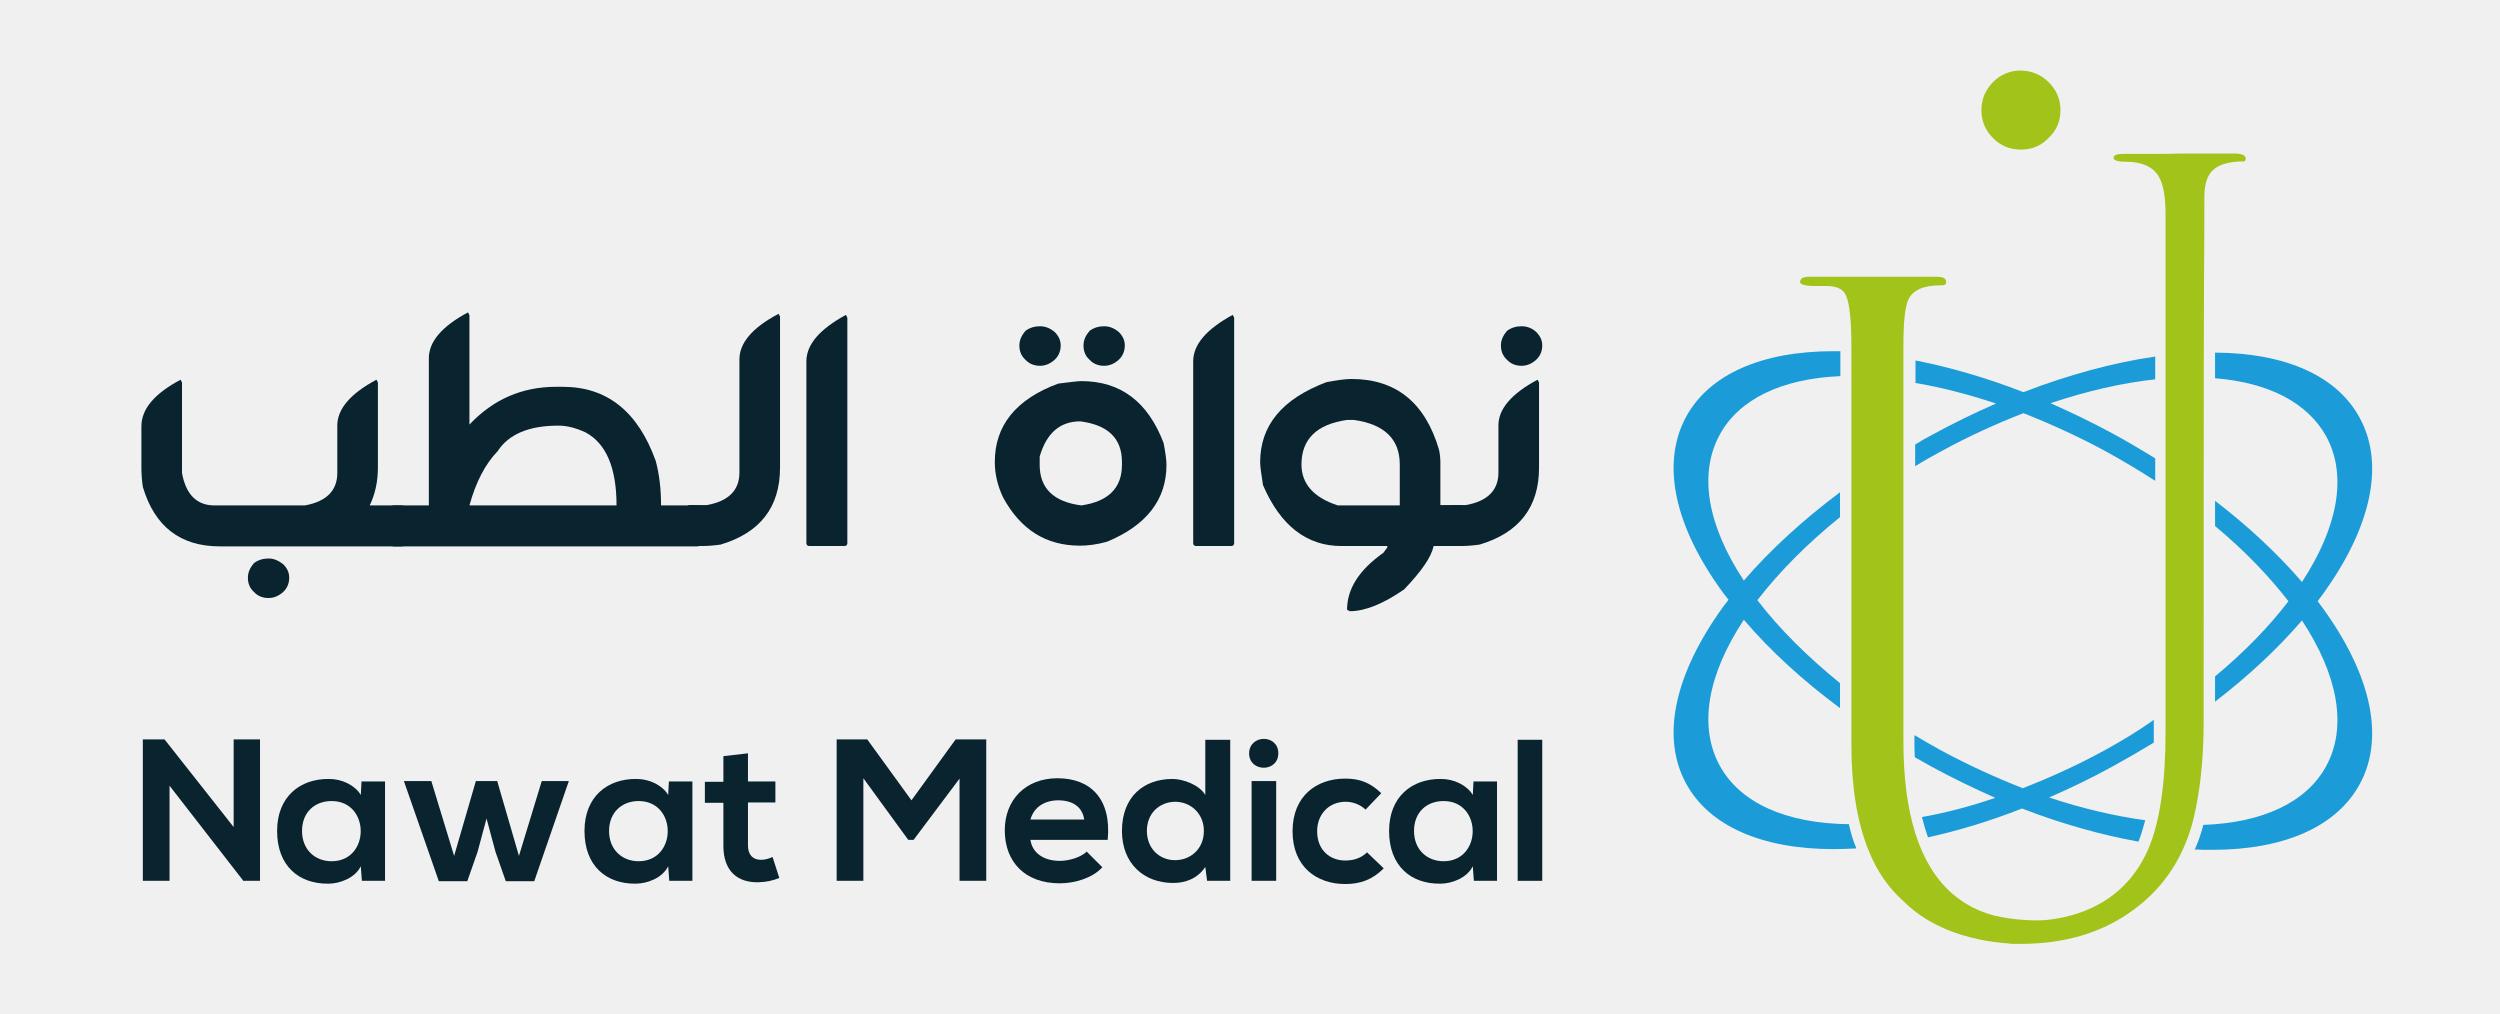
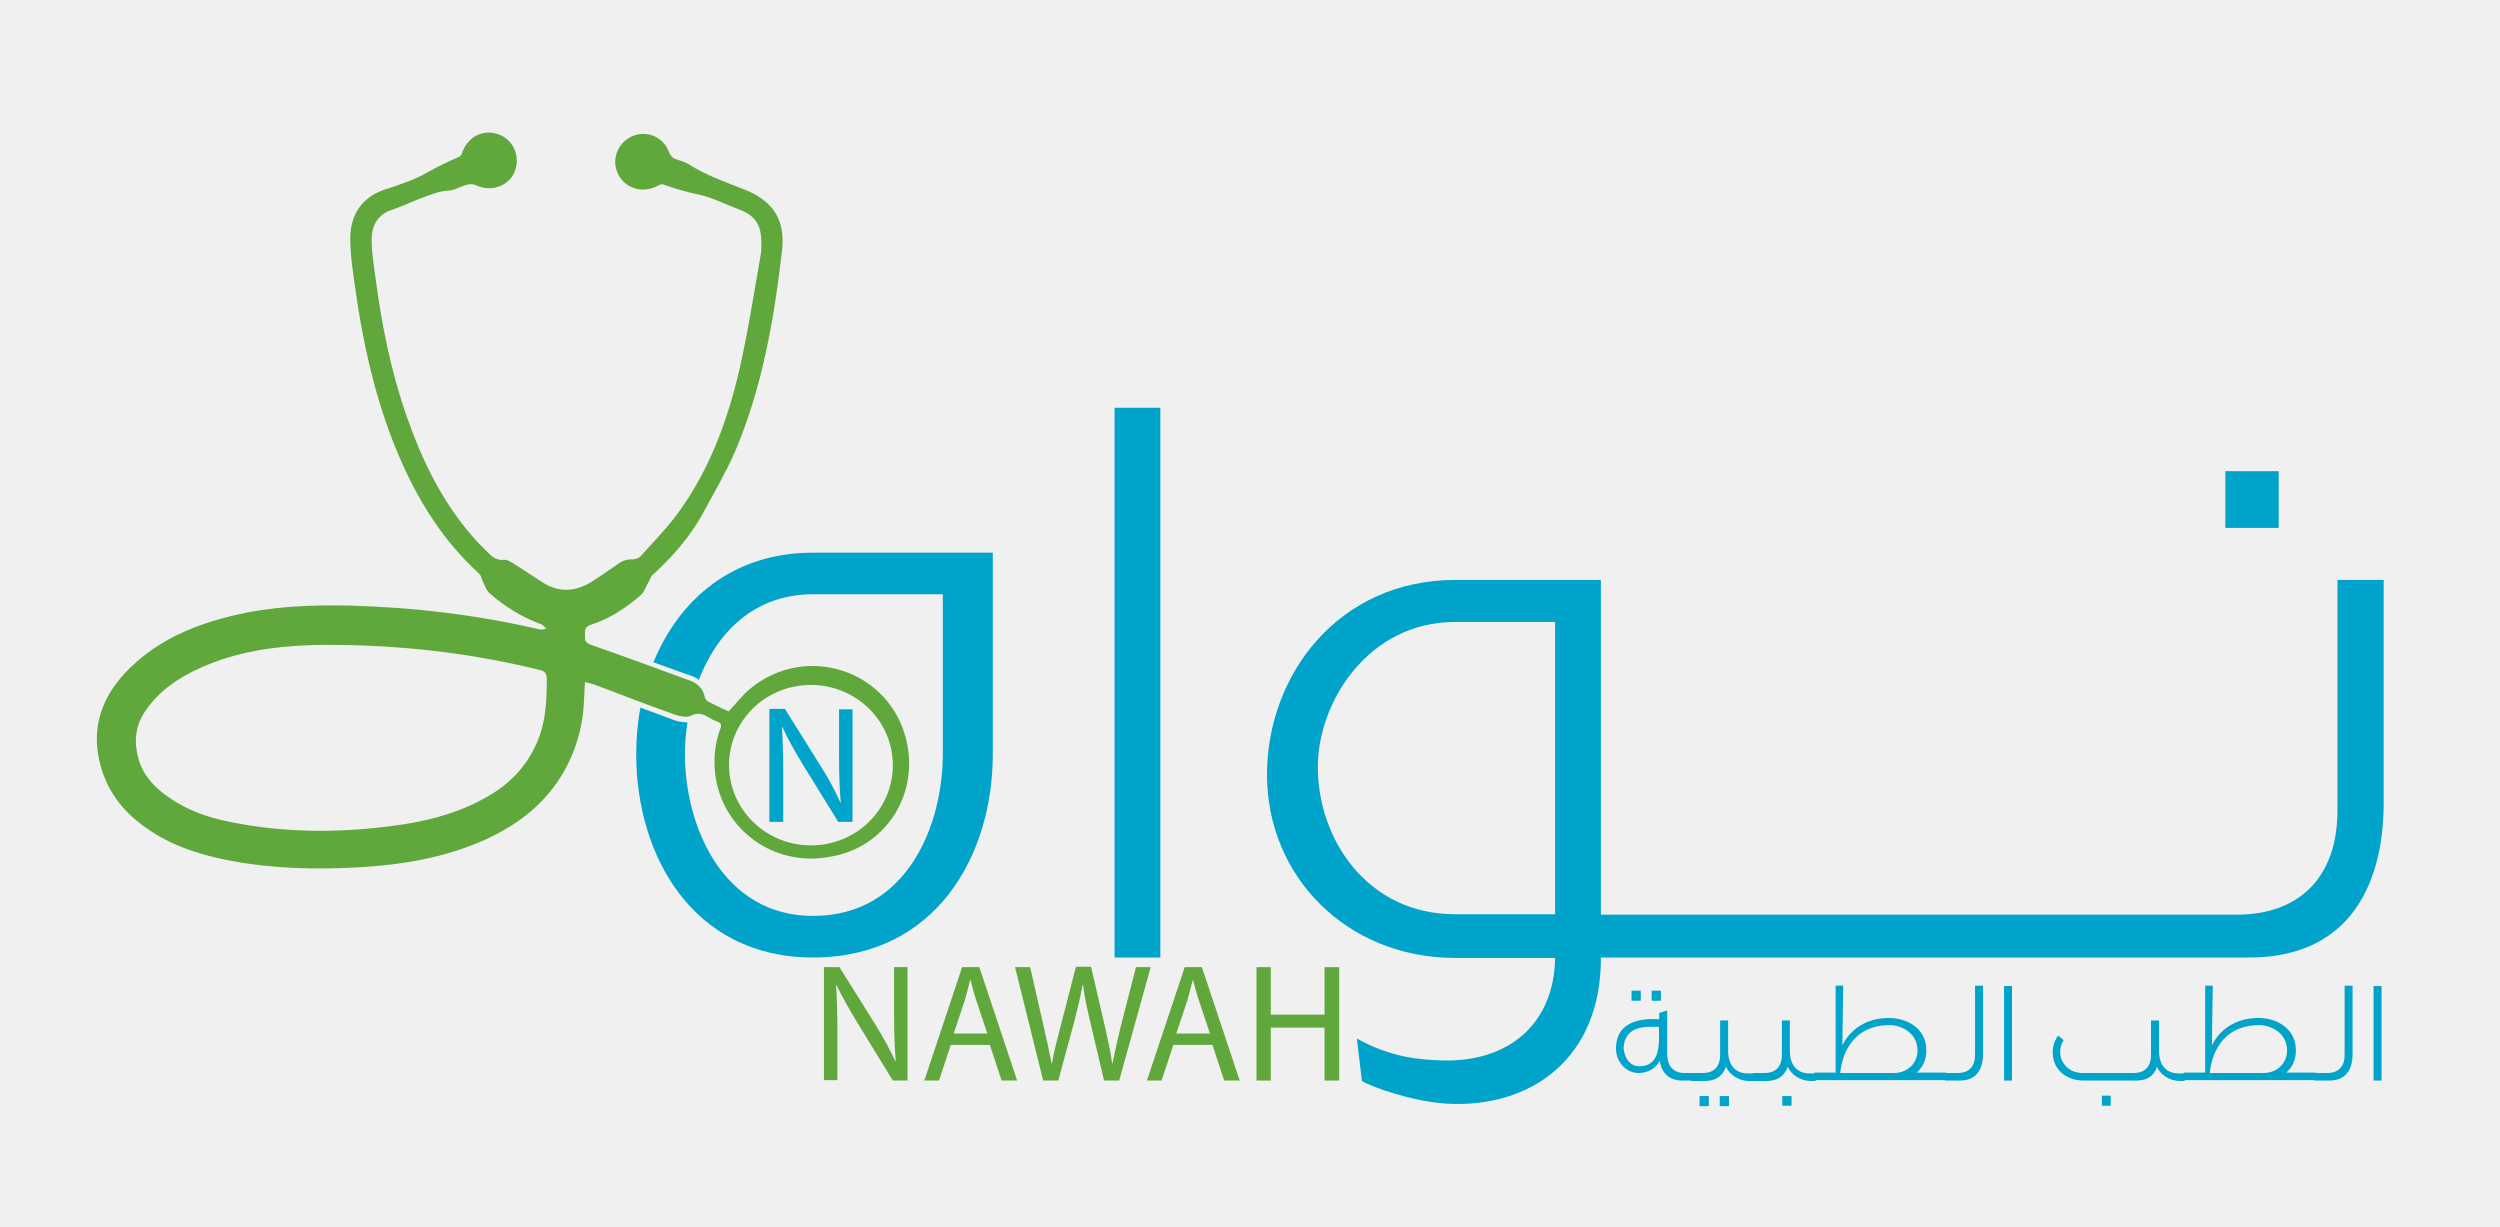
- <svg xmlns="http://www.w3.org/2000/svg" version="1.1" id="Layer_1" x="0px" y="0px" viewBox="0 0 701.9 284.6" style="enable-background:new 0 0 701.9 284.6;" xml:space="preserve">
+ <svg xmlns="http://www.w3.org/2000/svg" version="1.1" id="Layer_1" x="0px" y="0px" viewBox="0 0 595.3 292" style="enable-background:new 0 0 595.3 292;" xml:space="preserve">
  <style type="text/css">
- 	.st0{fill:#1B9CD8;}
- 	.st1{fill:#A2C31A;}
- 	.st2{fill:#09232F;}
- 	.st3{fill:#FFFFFF;}
+ 	.st0{fill:#00A3C9;}
+ 	.st1{fill:none;}
+ 	.st2{fill:#60A83C;}
</style>
  <g>
+     <path class="st0" d="M276.3,228h-10.9V97.1h10.9V228z" />
+     <path class="st0" d="M556.6,138.1v54.9c0,15.9-9.1,24.8-24,24.8h-16.5h-0.8H481h-1.6h-33.5h-1.6h-33.5h-1.6h-28v-79.7h-34.7   c-27.6,0-44.8,22.4-44.8,46.4c0,24.2,19,43.6,44.8,43.6h23.8c-0.2,15.5-10.9,25-27.2,24.4c-5-0.2-11.7-0.6-20-5.2   c0.6,5,1.2,10.1,1.2,10.1c2.2,1.4,11.7,4.8,20,5.4c20.6,1.2,36.9-11.1,36.9-34.5V228h28h1.6h33.5h1.6h33.5h1.6h34.3h0.8h19.4   c29.6,0,32.1-26.2,32.1-36.7v-53.2H556.6z M370.3,217.7h-23.8c-20.8,0-32.7-17.7-32.7-35.1c0-15.3,11.9-34.5,32.7-34.5h23.8V217.7z   " />
+     <rect x="529.9" y="112.2" class="st0" width="12.7" height="13.5" />
    <g>
      <g>
-         <path class="st0" d="M537.6,107.5c7.3,1.2,15,3.2,22.8,5.8c-6,2.6-11.9,5.5-17.8,8.7c-1.7,0.9-3.3,1.8-4.9,2.8v6.1     c2.4-1.5,4.9-2.9,7.5-4.3c7.5-4.1,15.2-7.6,22.9-10.6c7.6,3,15.3,6.5,22.9,10.6c4.9,2.7,9.6,5.5,14.1,8.4v-6.3     c-3.7-2.3-7.6-4.6-11.6-6.8c-5.9-3.2-11.9-6.1-17.8-8.7c10.2-3.4,20.1-5.7,29.4-6.7v-6.4c-11.7,1.7-24.3,5.1-37,10     c-10.3-4-20.6-7-30.3-8.9V107.5z" />
-         <path class="st0" d="M590.8,210.7c-7.5,4.1-15.2,7.6-22.9,10.6c-7.6-3-15.3-6.5-22.9-10.6c-2.5-1.4-5-2.8-7.5-4.3v1.7     c0,1.5,0,3,0.1,4.5c1.6,0.9,3.2,1.8,4.8,2.7c5.9,3.2,11.9,6.1,17.8,8.7c-7,2.4-13.9,4.2-20.6,5.4c0.5,2,1.1,4,1.7,5.7     c8.6-1.9,17.5-4.6,26.4-8.1c11.1,4.3,22.2,7.4,32.7,9.3c0.7-1.8,1.3-3.8,1.9-6c-8.6-1.2-17.7-3.3-27-6.4c6-2.6,12-5.5,17.8-8.7     c4-2.2,7.8-4.4,11.6-6.7c0-1,0-2.1,0-3.2v-3.2C600.4,205.2,595.7,208,590.8,210.7z" />
-         <path class="st0" d="M662.5,117.3c-6.3-11.7-20.7-18.2-40.6-18.3c0,2.3,0,4.7,0,7.2c15.1,1.2,26,6.9,31.2,16.3     c6.1,11.2,3.1,25.8-6.8,40.9c-6.7-7.8-14.9-15.5-24.4-22.8c0,2.4,0,4.7,0,7.1c8.2,6.8,15.1,14,20.6,21.1     c-5.4,7.1-12.4,14.3-20.6,21.1c0,2.7,0,5,0,7.1c9.5-7.3,17.8-15.1,24.4-22.8c9.9,15,12.9,29.7,6.8,40.9     c-5.5,10.1-17.7,15.9-34.5,16.5c-0.6,2.4-1.4,4.7-2.4,6.9c1.6,0.1,3.3,0.1,4.9,0.1c20.2,0,34.9-6.5,41.4-18.4     c7.6-13.9,2.5-32.6-11.8-51.4C665,149.9,670.1,131.2,662.5,117.3z" />
-         <path class="st0" d="M519.1,231.4c-17.7-0.2-30.6-6-36.3-16.5c-5.9-10.9-3.5-25.3,6.8-40.9c7.4,8.7,16.6,17.1,27,24.8v-7     c-9.1-7.4-17-15.2-23.2-23.3c6.2-8,14-15.9,23.2-23.3v-7c-10.4,7.8-19.6,16.2-27,24.8c-10.3-15.6-12.7-30-6.8-40.9     c5.4-10,17.4-15.8,33.9-16.5v-7c-0.6,0-1.3,0-1.9,0c-20.2,0-34.9,6.5-41.4,18.4c-7.1,13.1-3.4,30.7,10.5,49.6     c0.5,0.6,0.9,1.2,1.4,1.8c-0.5,0.6-0.9,1.2-1.4,1.8C470,189.4,466.3,207,473.4,220c6.4,11.8,21.1,18.4,41.4,18.4     c2.1,0,4.2-0.1,6.4-0.2C520.3,236.1,519.6,233.8,519.1,231.4z" />
+         <path class="st0" d="M390.1,255.5c-2.7,0-5.4-2.5-5.3-6c0.1-5.3,4.3-7.2,10.3-6.8v-1.5l1.9-0.6l0,10.7c0.1,2.7,1.6,4.2,4.1,4.2     h1.9v1.8h-2.4c-3.9,0-5.1-2.7-5.4-4.8C395.3,252.6,393.9,255.5,390.1,255.5z M390.4,253.9c5.1,0,4.7-5.6,4.6-9.4     c-2.3,0.1-8-0.8-8.4,5C386.7,250.8,387.4,253.9,390.4,253.9z M390.7,235.9h-2.2v2.4h2.2V235.9z M395.5,235.9h-2.2v2.4h2.2V235.9z     " />
+         <path class="st0" d="M402.7,257.3v-1.8h2.8c2.6,0,4.1-1.5,4.1-4.3V243h1.9v7.5c0.1,2.9,1.5,5.1,4.7,5.1h1.4v1.8h-1.1     c-2.7,0-4.8-1.7-5.5-3.4c-0.6,1.7-1.9,3.4-5.1,3.4H402.7z M406.9,263.4h-2.2V261h2.2V263.4z M411.7,263.4h-2.2V261h2.2V263.4z" />
+         <path class="st0" d="M417.4,257.3v-1.8h2.8c2.6,0,4.1-1.5,4.1-4.3V243h1.9v7.5c0.1,2.9,1.5,5.1,4.7,5.1h1.4v1.8h-1.1     c-2.7,0-4.8-1.7-5.5-3.4c-0.6,1.7-1.9,3.4-5.1,3.4H417.4z M426.6,263.3h-2.2V261h2.2V263.3z" />
+         <path class="st0" d="M438.7,248.9c2.6-5.1,7.3-6.5,11.1-6.5c4.2,0,8.9,2.4,8.9,7.7c0,2.3-0.9,4.1-2.3,5.3h7v1.8h-31.4v-1.8h5.1     v-20.7h1.8L438.7,248.9z M451.2,255.5c3.1-0.1,5.4-2.4,5.4-5.3c0-4.5-4.2-6.1-6.6-6.1c-9.4,0-11.5,7.8-11.8,11.4H451.2z" />
+         <path class="st0" d="M463.2,257.3v-1.8h3c2.6,0,4.1-1.5,4.1-4.3v-16.5h1.9V251c0,1.8-0.4,6.3-5.5,6.3H463.2z" />
+         <path class="st0" d="M479.1,257.3h-1.9v-22.5h1.9V257.3z" />
+         <path class="st0" d="M508.7,257.3h-12.5c-4.1,0-6.8-2.4-7.3-5.5c-0.3-1.6,0-3.7,1.2-5.2c0.4,0.3,1,0.8,1.3,1.1     c-0.8,1.1-1,2.8-0.7,4c0.6,2.2,2.5,3.8,5.2,3.8h12.2c2.6,0,4.1-1.5,4.1-4.3V243h1.9v7.5c0.1,2.9,1.5,5.1,4.7,5.1h1.4v1.8h-1.1     c-2.7,0-4.8-1.7-5.5-3.4C513.2,255.6,511.8,257.3,508.7,257.3z M502.6,260.9h-2.1v2.4h2.1V260.9z" />
+         <path class="st0" d="M526.7,248.9c2.6-5.1,7.3-6.5,11.1-6.5c4.2,0,8.9,2.4,8.9,7.7c0,2.3-0.9,4.1-2.3,5.3h7v1.8H520v-1.8h5.1     v-20.7h1.8L526.7,248.9z M539.2,255.5c3.1-0.1,5.4-2.4,5.4-5.3c0-4.5-4.2-6.1-6.6-6.1c-9.4,0-11.5,7.8-11.8,11.4H539.2z" />
+         <path class="st0" d="M551.2,257.3v-1.8h3c2.6,0,4.1-1.5,4.1-4.3v-16.5h1.9V251c0,1.8-0.4,6.3-5.5,6.3H551.2z" />
+         <path class="st0" d="M567.1,257.3h-1.9v-22.5h1.9V257.3z" />
      </g>
-       <path class="st1" d="M519.8,97.7c0-7.7-0.5-12.7-1.6-14.9c-0.8-1.7-2.6-2.5-5.4-2.5h-3.9c-2.4-0.1-3.5-0.5-3.5-1.1    c0-1,0.8-1.5,2.5-1.5h35.9c1.8,0,2.6,0.5,2.6,1.5c0,0.4-0.2,0.7-0.5,0.8l-0.5,0.1H545c-4.9,0-7.9,1.3-9.2,4    c-0.9,1.9-1.4,6.1-1.4,12.7v111.3c0,20.4,4.5,34.6,13.5,42.6c3.4,3,7.4,5.2,12.2,6.4c3.4,0.8,7.4,1.3,12,1.3    c2.9,0,6.2-0.5,9.8-1.5c10-2.9,17.1-9.1,21.2-18.4c3.3-7.6,4.9-18.7,4.9-33V60c0-5-0.7-8.5-2-10.6c-1.7-2.7-4.8-4-9.3-4    c-2.2,0-3.3-0.4-3.3-1.1s0.9-1.1,2.8-1.1h9.7c1.8,0,4.1,0,6.7-0.1h14.6c2.2,0,3.3,0.5,3.3,1.4c0,0.3-0.1,0.6-0.3,0.8    c-4.1,0-7,0.8-8.7,2.3c-1.8,1.5-2.6,4.1-2.6,7.8c0,3.7,0,11.8-0.1,24.2c-0.1,12.4-0.1,106.2-0.1,123.1c0,10.4-1,19.6-2.9,27.4    c-2.7,10.6-8.2,19-16.6,25.2c-8.7,6.5-19.3,9.7-31.8,9.7h-2.3c-1.1-0.1-2.2-0.2-3.3-0.3c-2.9-0.3-5.8-0.8-8.5-1.5    c-7.8-2-14.1-5.4-18.9-10.2c-4.2-3.7-7.5-8.5-9.8-14.3c-3.2-7.9-4.8-17.8-4.8-29.6V97.7z" />
-       <path class="st1" d="M575.2,23.1c2.2,2.2,3.3,4.8,3.3,7.8c0,3.1-1.1,5.7-3.3,7.8c-2.1,2.2-4.7,3.3-7.8,3.3c-3.1,0-5.8-1.1-7.9-3.3    c-2.1-2.1-3.2-4.7-3.2-7.8c0-3,1.1-5.6,3.2-7.8c2.2-2.2,4.8-3.3,7.9-3.3C570.4,19.9,573,20.9,575.2,23.1z" />
    </g>
    <g>
-       <g>
-         <path class="st2" d="M50.7,106.6l0.4,0.8v25.4c1.1,6.1,4.2,9.1,9.1,9.1h25.4c6.1-1.1,9.1-4.2,9.1-9.1v-13.3c0-4.7,3.7-9,11-12.9     l0.4,0.8v23.9c0,3.9-0.8,7.5-2.3,10.6h9.1c0.5,0.1,0.8,0.3,0.8,0.8v9.9c0,0.5-0.3,0.8-0.8,0.8H61.7c-11.1,0-18.3-5.6-21.6-16.7     c-0.3-2.1-0.4-3.9-0.4-5.3v-11.7C39.7,114.8,43.4,110.5,50.7,106.6z M79.5,158.4c1.1,1.1,1.7,2.3,1.7,3.8c0,1.6-0.6,3-1.7,4     c-1.2,1.1-2.6,1.7-4.1,1.7c-1.7,0-3.1-0.6-4.1-1.7c-1.1-1-1.7-2.3-1.7-4c0-1.5,0.6-2.8,1.7-4.1c1.2-0.9,2.6-1.3,4.1-1.3     C76.9,156.8,78.2,157.4,79.5,158.4z" />
-         <path class="st2" d="M131.4,87.7l0.4,0.8v30.7c6.7-7.1,14.8-10.6,24.3-10.6h1.9c12.4,0,21.1,6.9,26.1,20.8     c1,3.7,1.5,7.9,1.5,12.5h10.2c0.5,0.1,0.8,0.3,0.8,0.8v9.9c0,0.5-0.3,0.8-0.8,0.8h-85.3c-0.5,0-0.8-0.3-0.8-0.8v-9.9     c0.1-0.5,0.3-0.8,0.8-0.8h9.9v-41.3C120.4,95.9,124.1,91.6,131.4,87.7z M131.8,141.9h41.3c0-10.5-2.9-17.4-8.7-20.5     c-2.8-1.3-5.3-1.9-7.6-1.9c-8.3,0-14,2.4-17.1,7.2C136.3,130.2,133.6,135.3,131.8,141.9z" />
-         <path class="st2" d="M218.6,88.1l0.4,0.8v42.4c0,11.1-5.6,18.3-16.7,21.6c-2.1,0.3-3.9,0.4-5.3,0.4h-3.4c-0.5,0-0.8-0.3-0.8-0.8     v-9.9c0.1-0.5,0.3-0.8,0.8-0.8h4.9c6.1-1.1,9.1-4.2,9.1-9.1v-31.8C207.6,96.3,211.2,92,218.6,88.1z" />
-         <path class="st2" d="M237.5,88.4l0.4,0.8v63.3c0,0.5-0.3,0.8-0.8,0.8h-9.9c-0.5,0-0.8-0.3-0.8-0.8v-51.2     C226.5,96.6,230.2,92.4,237.5,88.4z" />
-         <path class="st2" d="M303.6,107c11,0,18.7,5.8,23.1,17.4c0.5,2.7,0.8,4.7,0.8,6.1c0,9.8-5.6,17-16.7,21.6     c-2.9,0.8-5.4,1.1-7.6,1.1c-9.5,0-16.7-4.5-21.6-13.6c-1.5-3.2-2.3-6.5-2.3-9.9c0-10.2,5.9-17.6,17.8-22     C300.4,107.3,302.5,107,303.6,107z M296.1,93.2c1.1,1.1,1.7,2.3,1.7,3.8c0,1.6-0.6,3-1.7,4c-1.2,1.1-2.6,1.7-4.1,1.7     c-1.7,0-3.1-0.6-4.1-1.7c-1.1-1-1.7-2.3-1.7-4c0-1.5,0.6-2.8,1.7-4.1c1.2-0.9,2.6-1.3,4.1-1.3C293.4,91.6,294.8,92.1,296.1,93.2z      M291.9,130.5c0,6.6,3.9,10.4,11.7,11.4c7.6-1.1,11.4-4.9,11.4-11.4v-0.8c0-6.6-3.9-10.4-11.7-11.4c-5.7,0-9.5,3.3-11.4,9.9     V130.5z M314.1,93.2c1.1,1.1,1.7,2.3,1.7,3.8c0,1.6-0.6,3-1.7,4c-1.2,1.1-2.6,1.7-4.1,1.7c-1.7,0-3.1-0.6-4.1-1.7     c-1.1-1-1.7-2.3-1.7-4c0-1.5,0.6-2.8,1.7-4.1c1.2-0.9,2.6-1.3,4.1-1.3C311.4,91.6,312.8,92.1,314.1,93.2z" />
-         <path class="st2" d="M346.1,88.4l0.4,0.8v63.3c0,0.5-0.3,0.8-0.8,0.8h-9.9c-0.5,0-0.8-0.3-0.8-0.8v-51.2     C335.1,96.6,338.8,92.4,346.1,88.4z" />
-         <path class="st2" d="M379.4,106.4c12.5,0,20.7,6.6,24.6,19.8c0.3,1.3,0.4,2.6,0.4,3.8v11.8h5.7c0.5,0.1,0.8,0.3,0.8,0.8v9.9     c0,0.5-0.3,0.8-0.8,0.8h-7.6c-0.6,3-3.3,7-8.3,12.2c-5.8,4-10.9,6.1-15.2,6.1l-0.8-0.4c0-5.9,3.4-11.2,10.2-16l1.1-1.5v-0.4     h-12.9c-9.7,0-17.1-5.7-22-17.1c-0.5-3.2-0.8-5.3-0.8-6.4c0-10.4,6.2-17.8,18.6-22.5C375.6,106.7,377.9,106.4,379.4,106.4z      M365.4,130.4c0,5.4,3.4,9.3,10.2,11.5h17.4v-11.5c0-7.1-4.3-11.3-12.9-12.5h-1.9C369.7,119.1,365.4,123.3,365.4,130.4z" />
-         <path class="st2" d="M431.7,106.6l0.4,0.8v23.9c0,11.1-5.6,18.3-16.7,21.6c-2.1,0.3-3.9,0.4-5.3,0.4h-2.3c-0.5,0-0.8-0.3-0.8-0.8     v-9.9c0.1-0.5,0.3-0.8,0.8-0.8h3.8c6.1-1.1,9.1-4.2,9.1-9.1v-13.3C420.7,114.8,424.4,110.5,431.7,106.6z M431.3,93.2     c1.1,1.1,1.7,2.3,1.7,3.8c0,1.6-0.6,3-1.7,4c-1.2,1.1-2.6,1.7-4.1,1.7c-1.7,0-3.1-0.6-4.1-1.7c-1.1-1-1.7-2.3-1.7-4     c0-1.5,0.6-2.8,1.7-4.1c1.2-0.9,2.6-1.3,4.1-1.3C428.7,91.6,430.1,92.1,431.3,93.2z" />
-       </g>
-       <g>
-         <path class="st2" d="M65.6,207.6H73v39.7h-4.6v0.1l-20.8-26.8v26.7h-7.5v-39.7h6.1l19.4,24.6V207.6z" />
-         <path class="st2" d="M101.5,219.4h6.6v27.9h-6.5l-0.3-4.1c-1.6,3.3-5.9,4.9-9.1,4.9c-8.3,0.1-14.4-5-14.4-14.8     c0-9.6,6.4-14.7,14.6-14.6c3.7,0,7.3,1.8,8.9,4.5L101.5,219.4z M84.8,233.3c0,5.3,3.7,8.5,8.3,8.5c10.9,0,10.9-16.9,0-16.9     C88.4,224.9,84.8,228,84.8,233.3z" />
-         <path class="st2" d="M139.6,219.3l6.1,21l6.4-21h7.6l-9.7,28.1h-8l-2.9-8.3l-2.5-9.3l-2.5,9.3l-2.9,8.3h-8l-9.8-28.1h7.7l6.4,21     l6.1-21H139.6z" />
-         <path class="st2" d="M187.8,219.4h6.6v27.9h-6.5l-0.3-4.1c-1.6,3.3-5.9,4.9-9.1,4.9c-8.3,0.1-14.4-5-14.4-14.8     c0-9.6,6.4-14.7,14.6-14.6c3.7,0,7.3,1.8,8.9,4.5L187.8,219.4z M171,233.3c0,5.3,3.7,8.5,8.3,8.5c10.9,0,10.9-16.9,0-16.9     C174.7,224.9,171,228,171,233.3z" />
-         <path class="st2" d="M210,211.5v7.9h7.7v5.9H210v12.1c0,2.7,1.5,4,3.6,4c1.1,0,2.3-0.3,3.3-0.8l1.9,5.9c-2,0.8-3.6,1.1-5.7,1.2     c-6.1,0.2-10-3.2-10-10.2v-12.1h-5.2v-5.9h5.2v-7.2L210,211.5z" />
-         <path class="st2" d="M269.4,218.6l-12.9,17.2H255l-12.6-17.3v28.8h-7.5v-39.7h8.6l12.4,17.1l12.4-17.1h8.6v39.7h-7.5V218.6z" />
-         <path class="st2" d="M289.3,235.8c0.5,3.5,3.5,5.9,8.3,5.9c2.5,0,5.9-1,7.5-2.6l4.4,4.4c-2.9,3.1-7.8,4.5-12,4.5     c-9.6,0-15.4-5.9-15.4-14.9c0-8.5,5.8-14.6,14.8-14.6c9.3,0,15.2,5.8,14.1,17.3H289.3z M304.4,230.1c-0.5-3.6-3.3-5.4-7.3-5.4     c-3.7,0-6.8,1.8-7.8,5.4H304.4z" />
-         <path class="st2" d="M345.4,207.7v39.6h-6.5l-0.5-3.9c-2.2,3.3-5.6,4.5-9,4.5c-8.2,0-14.4-5.4-14.4-14.6     c0-9.6,6.1-14.6,14.2-14.6c2.9,0,7.5,1.6,9.2,4.5v-15.5H345.4z M322,233.3c0,4.9,3.5,8.2,7.9,8.2c4.4,0,8.1-3.2,8.1-8.2     c0-4.9-3.7-8.2-8.1-8.2C325.5,225.2,322,228.3,322,233.3z" />
-         <path class="st2" d="M358.9,211.5c0,5.4-8.2,5.4-8.2,0C350.8,206.1,358.9,206.1,358.9,211.5z M351.4,219.3v28h6.9v-28H351.4z" />
-         <path class="st2" d="M388.5,243.8c-3.2,3.2-6.6,4.4-10.8,4.4c-8.1,0-14.8-4.9-14.8-14.8s6.7-14.8,14.8-14.8c4,0,7,1.1,10.1,4.1     l-4.4,4.6c-1.6-1.5-3.7-2.2-5.6-2.2c-4.6,0-8,3.4-8,8.3c0,5.3,3.6,8.2,7.9,8.2c2.2,0,4.4-0.6,6.1-2.3L388.5,243.8z" />
-         <path class="st2" d="M413.7,219.4h6.6v27.9h-6.5l-0.3-4.1c-1.6,3.3-5.9,4.9-9.1,4.9c-8.3,0.1-14.4-5-14.4-14.8     c0-9.6,6.4-14.7,14.6-14.6c3.7,0,7.3,1.8,8.9,4.5L413.7,219.4z M397,233.3c0,5.3,3.7,8.5,8.3,8.5c10.9,0,10.9-16.9,0-16.9     C400.6,224.9,397,228,397,233.3z" />
-         <path class="st2" d="M433,207.7v39.6h-6.9v-39.6H433z" />
-       </g>
+       <path class="st2" d="M196.2,257.3v-27h3.7l8.5,13.6c2,3.2,3.5,6,4.8,8.8l0.1,0c-0.3-3.6-0.4-6.9-0.4-11.1v-11.3h3.2v27h-3.5    l-8.4-13.7c-1.8-3-3.6-6.1-5-9l-0.1,0c0.2,3.4,0.3,6.6,0.3,11.1v11.5H196.2z" />
+       <path class="st2" d="M226.4,248.8l-2.8,8.5h-3.5l9-27h4.1l9,27h-3.7l-2.8-8.5H226.4z M235.1,246.1l-2.6-7.8    c-0.6-1.8-1-3.4-1.4-4.9H231c-0.4,1.6-0.8,3.2-1.3,4.9l-2.6,7.8H235.1z" />
+       <path class="st2" d="M248.4,257.3l-6.7-27h3.6l3.1,13.6c0.8,3.4,1.5,6.7,2,9.3h0.1c0.4-2.7,1.3-5.9,2.2-9.4l3.5-13.6h3.6L263,244    c0.7,3.2,1.5,6.4,1.8,9.2h0.1c0.6-3,1.3-6,2.1-9.3l3.5-13.6h3.5l-7.5,27h-3.6l-3.3-14c-0.8-3.4-1.4-6.1-1.7-8.8h-0.1    c-0.5,2.7-1.1,5.3-2,8.8l-3.8,14H248.4z" />
+       <path class="st2" d="M279.4,248.8l-2.8,8.5h-3.5l9-27h4.1l9,27h-3.7l-2.8-8.5H279.4z M288.1,246.1l-2.6-7.8    c-0.6-1.8-1-3.4-1.4-4.9H284c-0.4,1.6-0.8,3.2-1.3,4.9l-2.6,7.8H288.1z" />
+       <path class="st2" d="M302.6,230.3v11.3h12.8v-11.3h3.5v27h-3.5v-12.6h-12.8v12.6h-3.4v-27H302.6z" />
    </g>
+     <g>
+       <path class="st0" d="M183.2,195.6v-26.8h3.7l8.5,13.6c2,3.1,3.5,6,4.7,8.7l0.1,0c-0.3-3.6-0.4-6.9-0.4-11v-11.2h3.2v26.8h-3.4    l-8.4-13.6c-1.8-3-3.6-6.1-4.9-9l-0.1,0c0.2,3.4,0.3,6.6,0.3,11.1v11.5H183.2z" />
+     </g>
+     <path class="st1" d="M128.4,159.5c-15-3.7-30.3-5.6-45.8-5.9c-2.8,0-5.6-0.1-8.3,0c-9.1,0.3-18.1,1.6-26.5,5.4   c-5.3,2.4-10.1,5.6-13.4,10.6c-2.3,3.5-2.6,7.3-1.4,11.2c1.2,4.1,4,6.9,7.4,9.2c4.2,2.9,8.9,4.5,13.8,5.6c13.9,3,27.8,2.9,41.8,0.7   c7.2-1.1,14-3.1,20.4-6.8c5.8-3.4,9.9-8,12.1-14.3c1.6-4.3,1.7-8.8,1.7-13.3C130.2,160.5,129.8,159.9,128.4,159.5z" />
+     <path class="st2" d="M215.9,176.6c-3.8-17-24-23.7-37.4-12.5c-1.8,1.5-3.2,3.4-5,5.3c-1.6-0.7-3.2-1.5-4.8-2.3   c-0.4-0.2-0.8-0.7-0.9-1.2c-0.4-1.9-1.6-3.1-3.4-3.8c-7.9-2.9-15.8-5.8-23.8-8.6c-1-0.4-1.4-0.9-1.3-1.9c0.1-1.1-0.4-2.2,1.3-2.8   c4.5-1.4,8.4-4,12-7.1c0.9-0.8,1.3-2.3,2-3.4c0.2-0.4,0.4-1,0.7-1.3c4.7-4.3,9-9.1,12.1-14.8c2.6-4.8,5.4-9.6,7.6-14.6   c6.5-15.3,9.3-31.4,11.2-47.8c0.9-7.4-2.1-12-9-14.7c-4.6-1.8-9.2-3.4-13.4-6.1c-0.8-0.5-1.7-0.7-2.6-1c-1-0.3-1.5-0.8-1.9-1.8   c-1.4-3.7-5.4-5.3-8.9-3.7c-3.4,1.6-4.9,5.6-3.2,9c1.7,3.4,5.8,4.6,9.3,2.8c0.4-0.2,0.9-0.5,1.3-0.4c2.9,1,5.9,1.9,8.9,2.5   c3.1,0.7,6.1,2.3,9.1,3.4c4,1.5,5.4,3.5,5.5,7.8c0,1.1,0,2.2-0.2,3.3c-1.6,9.1-3,18.3-5.1,27.4c-2.8,11.9-7,23.4-14.3,33.5   c-2.7,3.8-6.1,7.2-9.2,10.7c-0.4,0.4-1.2,0.7-1.8,0.7c-1.6-0.1-2.8,0.5-4,1.4c-2,1.4-4,2.8-6.1,4.1c-3.7,2.2-7.5,2.4-11.2,0.1   c-2.2-1.4-4.4-2.9-6.6-4.3c-0.9-0.5-1.9-1.3-2.8-1.2c-2,0.2-3-0.9-4.1-2c-1.2-1.2-2.4-2.4-3.5-3.7c-7.2-8.3-11.9-18-15.5-28.3   c-3.8-10.8-6-21.9-7.5-33.2c-0.4-3-0.9-6-0.9-9.1c0-3.4,1.5-6,5-7.1c2.4-0.8,4.6-1.9,7-2.8c1.4-0.5,2.7-1,4.1-1.4   c1.1-0.3,2.2-0.2,3.3-0.5c1.1-0.3,2.1-0.9,3.2-1.2c0.7-0.2,1.6-0.2,2.2,0.1c3.6,1.7,7.7,0.3,9.2-3.1c1.5-3.5-0.1-7.5-3.5-8.9   c-3.7-1.5-7.5,0.3-8.9,4.1c-0.1,0.4-0.4,1-0.7,1.1c-2.7,1.2-5.3,2.4-7.9,3.9c-3,1.7-6.4,2.8-9.8,3.9c-5.6,1.9-8.2,6-8.3,11.5   c0,4.3,0.7,8.6,1.3,12.8c1.7,12,4.3,23.7,8.6,35c4.7,12.2,11,23.3,20.8,32.2c0.4,0.3,0.5,1,0.7,1.5c0.6,1.1,0.9,2.4,1.8,3.2   c3.7,3.2,7.7,5.7,12.4,7.4c0.4,0.2,0.7,0.7,1.1,1c-0.5,0.1-1,0.3-1.5,0.2c-15-3.5-30.1-5.3-45.5-5.7c-9.3-0.2-18.6,0.2-27.7,2.4   c-9.1,2.2-17.5,5.7-24.4,12.4c-6.7,6.5-9.6,14.3-7,23.5c1.5,5.4,4.6,9.8,9,13.3c6.5,5.2,14.1,7.7,22.1,9.2   c10.2,1.9,20.4,2.1,30.7,1.5c10.2-0.6,20.2-2.3,29.6-6.5c8-3.6,14.7-8.8,19-16.5c2.3-4.1,3.8-8.6,4.4-13.4c0.3-2.5,0.3-5,0.5-7.7   c0.8,0.2,1.5,0.4,2.2,0.6c6.4,2.4,12.8,4.9,19.3,7.2c1.2,0.4,2.8,0.7,3.8,0.2c1.6-0.8,2.8-0.4,4.1,0.4c0.7,0.4,1.4,0.8,2.1,1   c0.9,0.4,1.1,0.8,0.7,1.8c-1.3,3.5-1.6,7-1.2,10.7c1.6,13.2,14,22.3,27.4,19.7C210.6,201.9,218.8,189.6,215.9,176.6z M128.5,175.2   c-2.3,6.3-6.3,10.9-12.1,14.3c-6.3,3.7-13.2,5.7-20.4,6.8c-14,2.1-27.9,2.2-41.8-0.7c-4.9-1-9.6-2.7-13.8-5.6   c-3.4-2.3-6.2-5.1-7.4-9.2c-1.1-3.9-0.9-7.6,1.4-11.2c3.3-5,8-8.2,13.4-10.6c8.4-3.8,17.4-5.1,26.5-5.4c2.8-0.1,5.6,0,8.3,0   c15.5,0.3,30.7,2.2,45.8,5.9c1.4,0.3,1.8,0.9,1.8,2.3C130.2,166.4,130,170.9,128.5,175.2z M193.1,201.3c-10.8,0-19.5-8.6-19.5-19.1   c0-10.6,8.7-19.1,19.5-19.1c10.8,0,19.5,8.6,19.5,19.1C212.6,192.8,203.9,201.3,193.1,201.3z" />
+     <path class="st0" d="M193.6,131.6c-19.2,0-31.9,11.2-38,26.1c1.9,0.7,3.9,1.4,5.8,2.1l3.4,1.2c0.6,0.2,1.2,0.5,1.6,0.9   c4.3-11.2,13.1-20.4,27.2-20.4h30.9v38.1c0,16.9-8.5,38.5-30.9,38.5c-21.4,0-30.5-21.2-30.5-38.5c0-2.5,0.2-5,0.6-7.6   c-0.1,0-0.2,0-0.3,0c-1.1,0-2.3-0.3-2.8-0.5c-2.7-1-5.4-2-8.1-3c-0.7,3.6-1,7.4-1,11.1c0,24.2,13.5,48.4,42.1,48.4   c29.2,0,42.8-24.2,42.8-48.4v-48H193.6z" />
  </g>
</svg>
